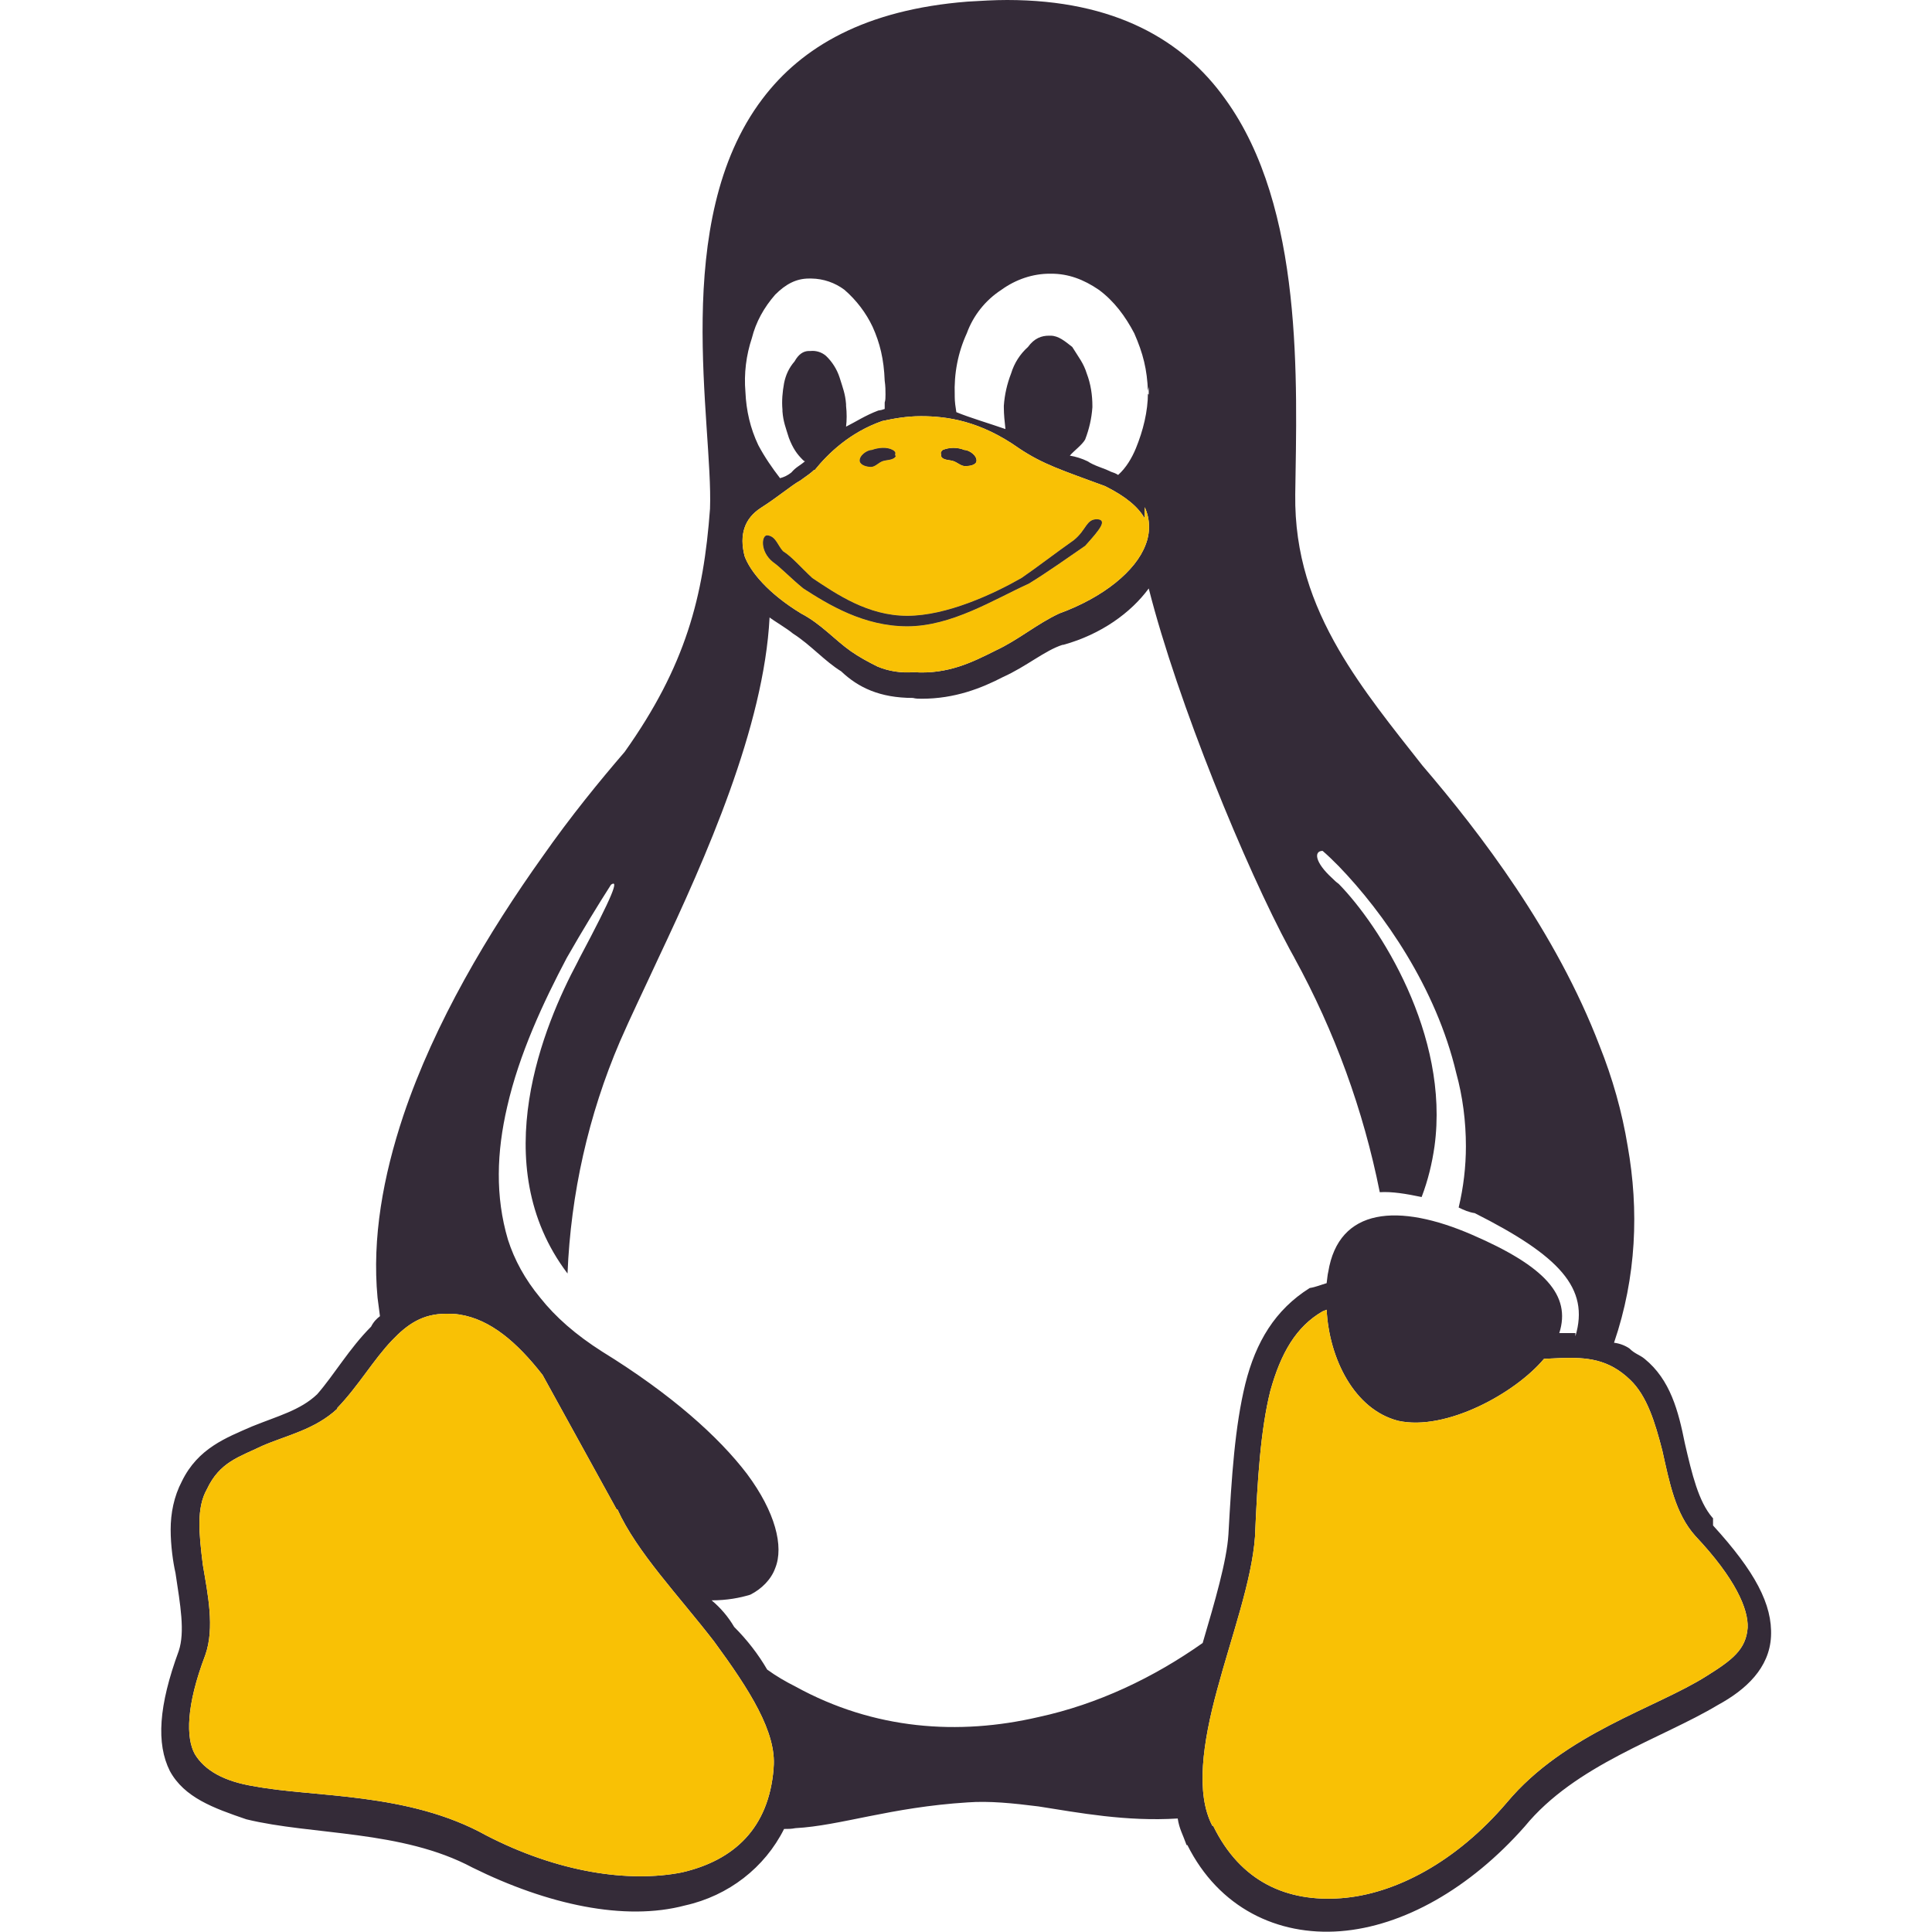
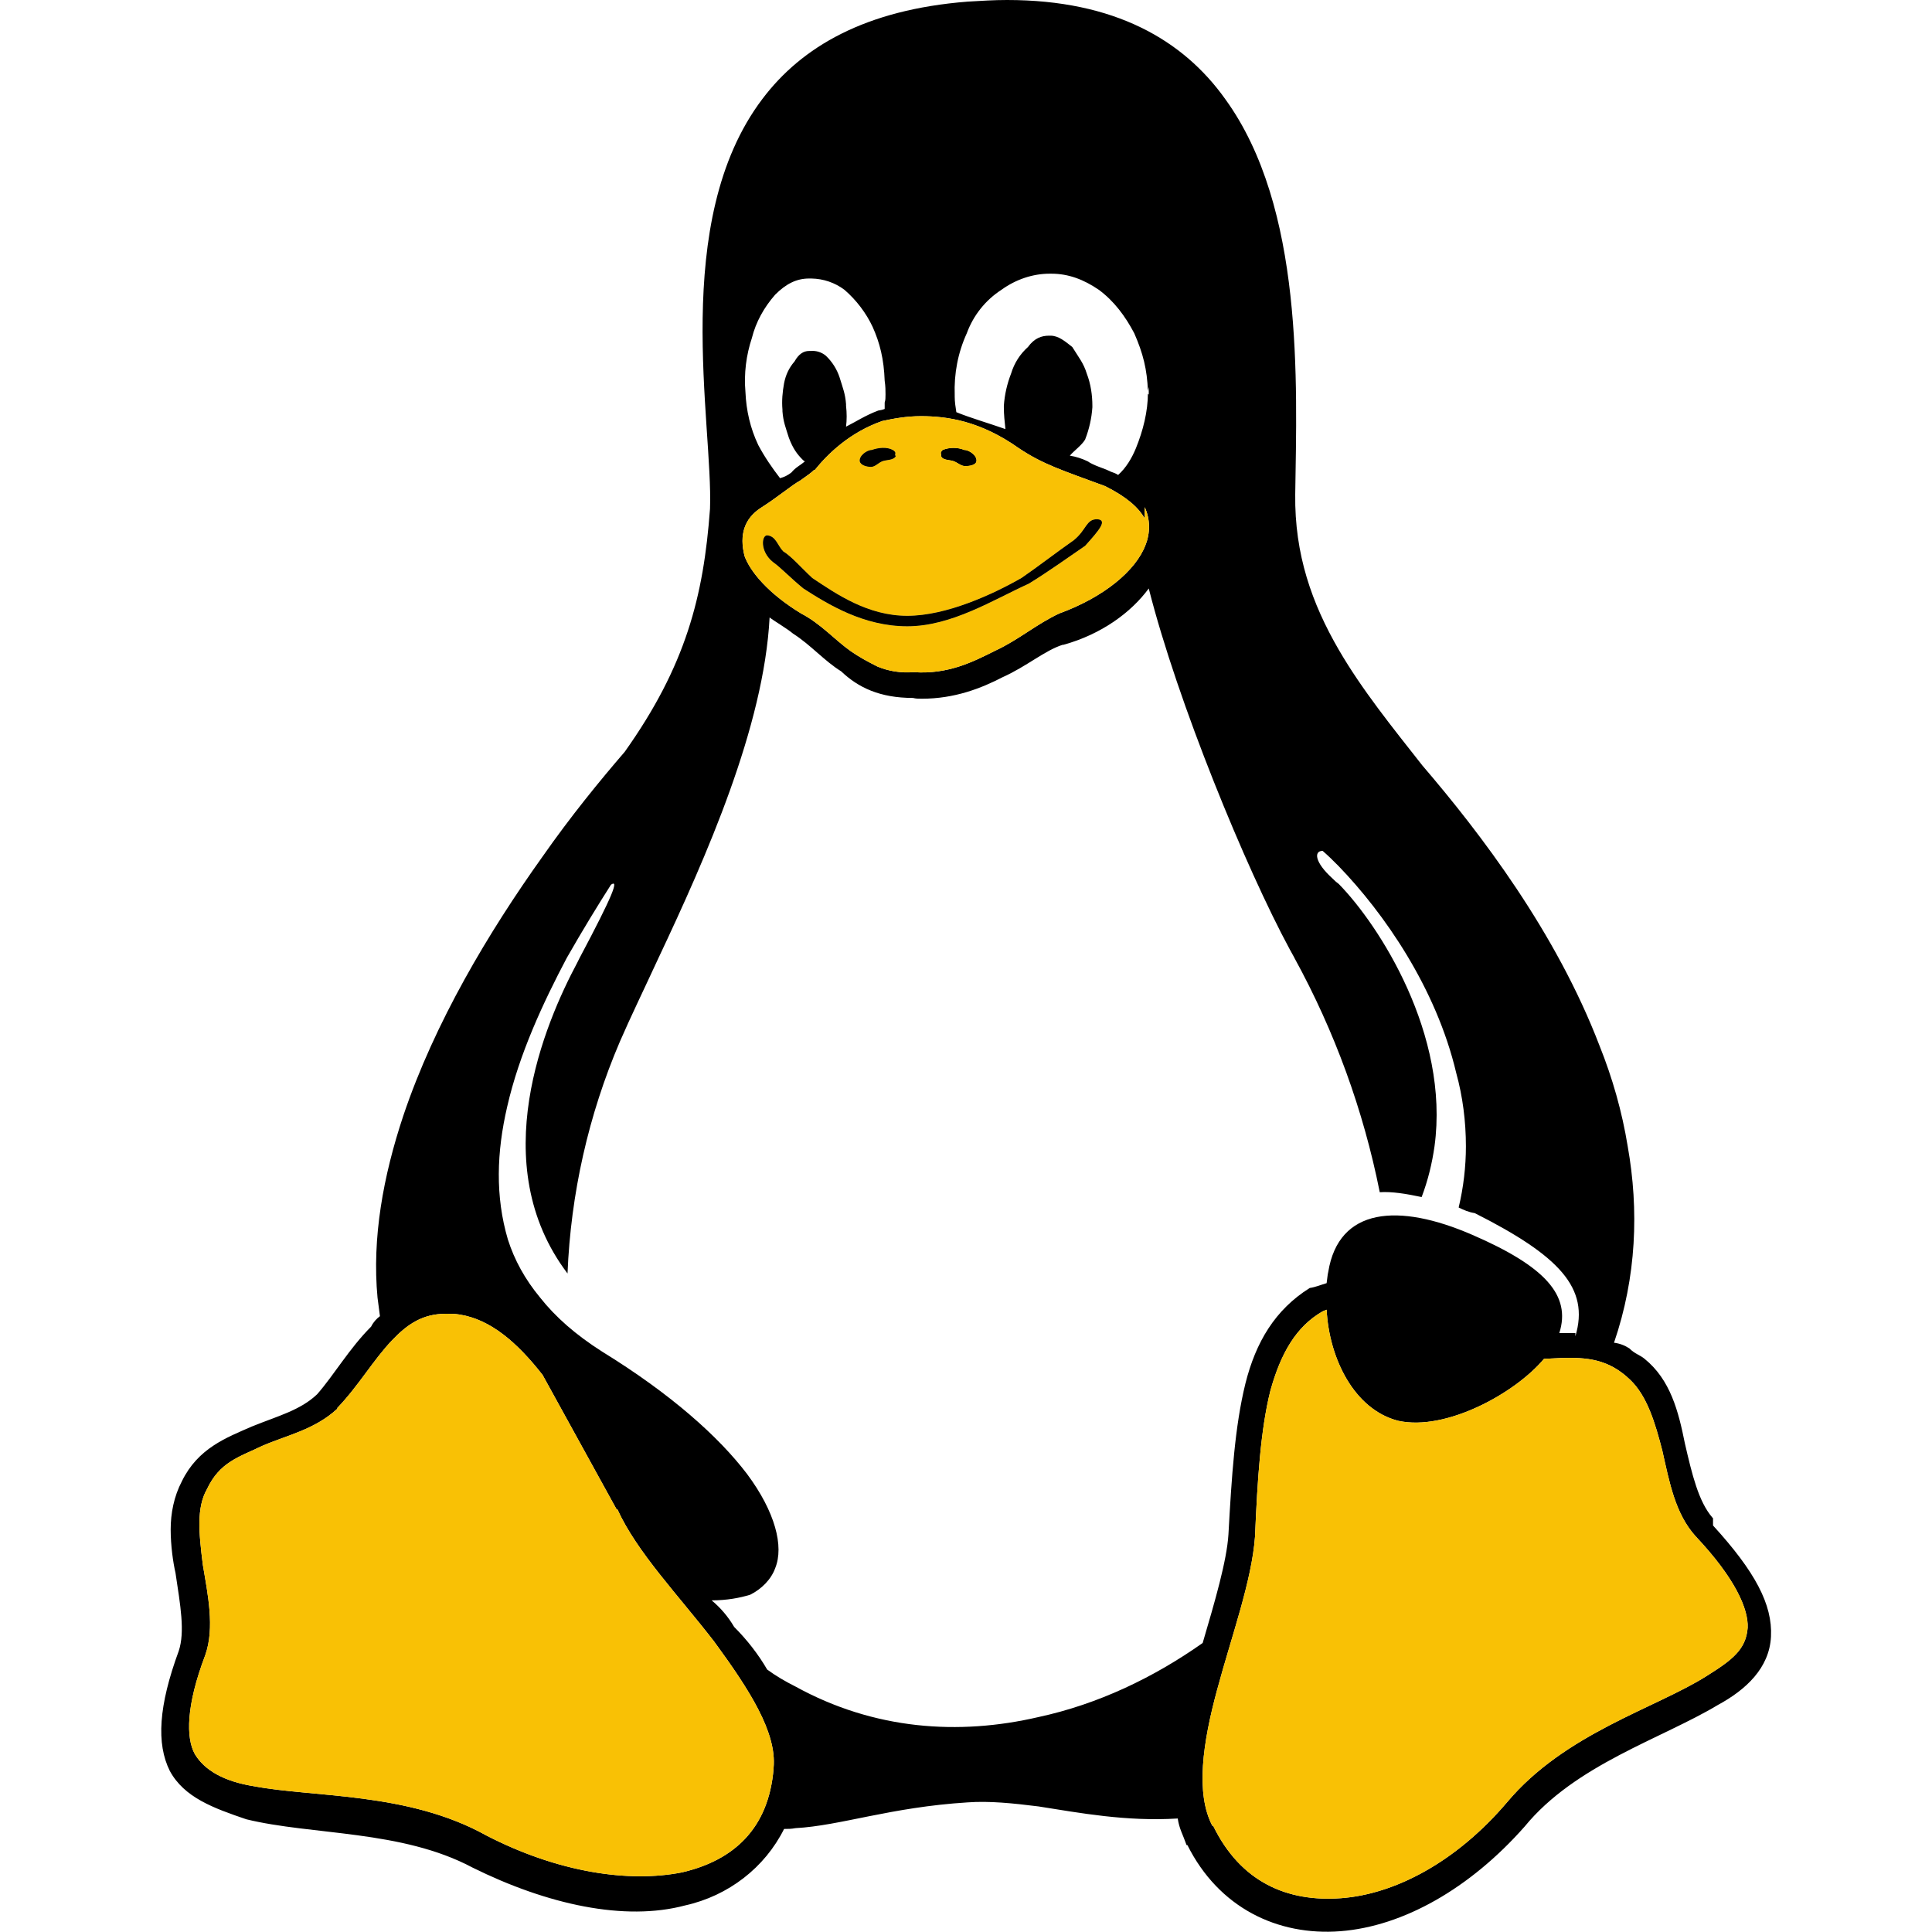
- <svg xmlns="http://www.w3.org/2000/svg" id="SvgjsSvg1033" width="288" height="288" version="1.1">
-   <defs id="SvgjsDefs1034" />
-   <g id="SvgjsG1035">
-     <svg viewBox="0 0 24 24" width="288" height="288">
-       <path fill="#f9c105" d="M10.83 5.59c.08-.03.19-.04.26 0 .02.01.04.03.03.05v.02h.01c-.02.06-.12.05-.17.07s-.09.07-.14.07c-.05 0-.13-.02-.14-.07-.01-.07.09-.14.15-.14zm1.02.14c-.05-.02-.15-.01-.16-.07v-.02c-.01-.02.01-.04.02-.05a.36.36 0 0 1 .27 0c.06 0 .16.07.15.14-.01.05-.09.06-.14.06s-.09-.04-.14-.06zm-1.76 1.45c.3.2.69.47 1.18.47s1.07-.27 1.42-.47c.19-.13.45-.33.65-.47.16-.13.15-.26.29-.26.13.01.03.13-.15.33-.19.13-.47.33-.7.47-.44.2-.96.53-1.51.53-.54 0-.98-.27-1.29-.47-.16-.13-.28-.26-.38-.33-.16-.13-.14-.33-.07-.33.11.01.13.13.2.2.1.06.22.2.36.33z" class="colorF9C105 svgShape" />
-       <path d="M12.13 5.73c-.01.05-.09.06-.14.06s-.09-.04-.14-.06c-.05-.02-.15-.01-.16-.07v-.02c-.01-.02.01-.04.02-.05a.36.36 0 0 1 .27 0c.06 0 .16.07.15.14z" fill="#342b38" class="color000 svgShape" />
-       <path d="M16.63 10.98v.92h-.55a10.203 10.203 0 0 1 1.06 2.91c.15-.01.33.02.52.06.08-.21.13-.42.16-.63.19-1.39-.69-2.75-1.19-3.26zm0 0v.92h-.55a10.203 10.203 0 0 1 1.06 2.91c.15-.01.33.02.52.06.08-.21.13-.42.16-.63.19-1.39-.69-2.75-1.19-3.26zm4.65 7.97v-.09l-.01-.01c-.17-.2-.25-.53-.34-.92-.08-.4-.18-.79-.5-1.05-.06-.05-.12-.06-.19-.13a.438.438 0 0 0-.19-.07c.28-.82.31-1.65.17-2.44-.07-.43-.19-.85-.35-1.25-.54-1.41-1.48-2.64-2.2-3.48-.37-.47-.75-.94-1.04-1.44-.33-.57-.55-1.18-.54-1.93.02-1.39.11-3.56-.87-4.91C14.7.5 13.85 0 12.51 0c-.16 0-.32.01-.49.02-1.27.1-2.06.56-2.55 1.21-1.15 1.52-.61 4.04-.65 5.09-.08 1.09-.3 1.95-1.06 3.02-.31.36-.67.8-1.02 1.3-.67.94-1.34 2.06-1.73 3.22-.25.75-.39 1.52-.32 2.26l.03.23c-.04.03-.08.07-.11.13-.27.27-.46.6-.67.84-.21.2-.49.27-.81.4-.32.14-.67.27-.87.68-.1.19-.14.4-.14.6s.03.41.06.54c.06.4.12.73.04.97-.25.68-.28 1.15-.11 1.49.18.33.54.46.95.6.82.2 1.93.13 2.81.6.93.46 1.89.67 2.64.47.54-.12.99-.47 1.23-.95.05 0 .09 0 .14-.01.56-.03 1.18-.26 2.14-.32.27-.02.56.01.88.05.51.08 1.09.19 1.73.15.02.13.06.19.11.33h.01c.39.78 1.12 1.13 1.9 1.07.78-.06 1.61-.53 2.29-1.3.63-.77 1.7-1.09 2.4-1.51.35-.19.64-.46.66-.85.02-.4-.2-.81-.72-1.38zM13.5 4.64c-.04-.13-.1-.2-.18-.33-.09-.07-.17-.14-.27-.14h-.02c-.09 0-.18.03-.26.14-.1.09-.17.2-.21.33-.05.13-.08.26-.09.4v.02c0 .09.01.18.02.27-.2-.07-.44-.14-.61-.21-.01-.06-.02-.13-.02-.19v-.02c-.01-.27.04-.53.15-.77.08-.22.23-.41.43-.54.18-.13.39-.2.6-.2h.02c.21 0 .4.07.59.2.19.14.33.33.44.54.11.25.16.45.17.72 0-.02.01-.04.01-.06v.1c-.01 0-.01-.01-.01-.02 0 .23-.06.47-.15.69-.05.12-.12.24-.22.33-.03-.02-.06-.03-.09-.04-.1-.05-.2-.07-.29-.13a.808.808 0 0 0-.22-.07c.05-.06.15-.13.19-.2.05-.13.08-.26.09-.4v-.02c0-.13-.02-.27-.07-.4zM9.34 4.2c.05-.2.15-.38.29-.54.13-.13.26-.2.42-.2h.03a.7.7 0 0 1 .41.14c.15.13.27.29.35.46.09.2.14.4.15.67.01.07.01.12.01.17 0 .04 0 .07-.01.1v.08a.31.31 0 0 1-.08.02c-.16.06-.28.14-.4.2.01-.08.01-.17 0-.26v-.02c-.01-.13-.04-.2-.08-.33a.65.65 0 0 0-.17-.27.256.256 0 0 0-.19-.06h-.02c-.07 0-.13.04-.18.13-.07.08-.11.17-.13.27-.02.11-.03.22-.02.33v.02c.01.13.04.2.08.33.05.13.1.2.17.27.01.01.02.02.03.02-.07.06-.11.07-.17.14a.37.37 0 0 1-.14.07c-.1-.13-.19-.26-.27-.41-.1-.21-.15-.43-.16-.66-.02-.23.01-.46.08-.67zm.11 2.11c.22-.14.38-.28.49-.34.1-.07.14-.1.17-.13h.01c.17-.21.44-.47.84-.61.14-.03.3-.06.48-.06.33 0 .74.06 1.22.4.3.2.53.27 1.07.47.26.13.41.26.49.4V6.3c.07.15.07.32.01.47-.12.32-.52.65-1.07.85-.28.13-.51.33-.79.46-.28.14-.59.3-1.02.27a.97.97 0 0 1-.45-.07c-.12-.06-.23-.12-.33-.19-.2-.14-.37-.34-.62-.47-.41-.25-.63-.52-.7-.71-.07-.27 0-.47.2-.6zm.16 15.66c-.06.74-.49 1.14-1.14 1.29-.66.13-1.54 0-2.43-.46-.97-.54-2.14-.47-2.88-.61-.38-.06-.62-.2-.74-.4-.11-.2-.11-.6.13-1.23.12-.34.03-.76-.03-1.12-.05-.4-.08-.71.05-.94.16-.34.4-.4.69-.54.3-.13.65-.2.93-.46v-.01c.26-.27.45-.6.68-.84.19-.2.38-.33.67-.33h.01c.05 0 .1 0 .16.01.38.06.71.34 1.03.75l.92 1.67h.01c.24.53.76 1.07 1.2 1.64.44.6.78 1.13.74 1.57v.01zm3.29-.64c-.99.23-2.04.16-3.02-.38-.12-.06-.24-.13-.35-.21-.11-.19-.25-.37-.41-.53a1.26 1.26 0 0 0-.28-.33c.19 0 .35-.03.48-.07.14-.07.26-.19.31-.33.11-.27 0-.7-.35-1.17-.35-.46-.94-.99-1.8-1.52-.33-.21-.58-.43-.77-.67-.19-.23-.32-.47-.4-.72-.16-.54-.14-1.09-.01-1.65.15-.66.45-1.3.74-1.85.2-.35.39-.66.55-.91.1-.07.03.12-.39.91l-.03.06c-.4.75-1.15 2.5-.12 3.86.04-.99.26-1.97.65-2.88.13-.3.3-.65.48-1.04.59-1.25 1.31-2.87 1.38-4.23.05.04.22.14.29.2.22.14.39.34.6.47.21.2.48.33.89.33.04.01.07.01.11.01.41 0 .74-.13 1.01-.27.29-.13.52-.33.74-.4h.01c.47-.13.84-.4 1.06-.7.36 1.42 1.21 3.48 1.75 4.48a10.203 10.203 0 0 1 1.12 3.02c.15-.01.33.02.52.06.08-.21.13-.42.16-.63.19-1.39-.69-2.75-1.19-3.26-.03-.02-.06-.05-.08-.07-.22-.2-.23-.34-.12-.34.07.06.13.12.2.19.56.58 1.21 1.51 1.46 2.57.08.29.12.6.12.91 0 .25-.03.51-.09.76.06.03.13.06.2.07 1.05.53 1.43.93 1.25 1.53v-.04h-.2c.15-.47-.18-.83-1.08-1.22-.92-.4-1.66-.34-1.79.46-.01.04-.01.07-.02.14-.07.02-.14.05-.21.06-.43.27-.67.67-.8 1.19-.13.53-.17 1.15-.21 1.87-.02.33-.17.84-.32 1.35-.61.43-1.3.76-2.04.92zm8.3-.51c-.63.4-1.76.71-2.48 1.57-.63.74-1.39 1.14-2.06 1.19-.67.05-1.25-.2-1.59-.9h-.01c-.21-.4-.12-1.03.06-1.69.18-.67.43-1.35.47-1.9.03-.71.07-1.33.19-1.81.13-.47.32-.8.65-.99l.05-.02c.03.6.34 1.24.89 1.38.59.13 1.45-.34 1.81-.77l.21-.01c.32-.01.59.01.86.27.21.2.31.53.4.88.09.4.16.78.41 1.06.5.53.66.91.65 1.14-.02.27-.19.4-.51.6zm-4.57-9.84v.92h-.55a10.203 10.203 0 0 1 1.06 2.91c.15-.01.33.02.52.06.08-.21.13-.42.16-.63.19-1.39-.69-2.75-1.19-3.26z" fill="#342b38" class="color000 svgShape" />
-       <path fill="#f9c105" d="M14.22 6.3v.14c-.08-.14-.23-.27-.49-.4-.54-.2-.77-.27-1.07-.47-.48-.34-.89-.4-1.22-.4-.18 0-.34.03-.48.06-.4.14-.67.4-.84.61h-.01c-.03.03-.07.06-.17.13-.11.06-.27.2-.49.34-.2.13-.27.33-.2.6.07.19.29.46.7.71.25.13.42.33.62.47.1.07.21.13.33.19.14.06.29.08.45.07.43.03.74-.13 1.02-.27.28-.13.51-.33.79-.46.55-.2.95-.53 1.07-.85.06-.15.06-.32-.01-.47zm-2.53-.66c-.01-.02.01-.04.02-.05a.36.36 0 0 1 .27 0c.06 0 .16.07.15.14-.01.05-.09.06-.14.06s-.09-.04-.14-.06c-.05-.02-.15-.01-.16-.07v-.02zm-.86-.05c.08-.03.19-.04.26 0 .02.01.04.03.03.05v.02h.01c-.02.06-.12.05-.17.07s-.09.07-.14.07c-.05 0-.13-.02-.14-.07-.01-.07.09-.14.15-.14zm2.65 1.19c-.19.13-.47.33-.7.47-.44.2-.96.53-1.51.53-.54 0-.98-.27-1.29-.47-.16-.13-.28-.26-.38-.33-.16-.13-.14-.33-.07-.33.11.01.13.13.2.2.1.06.22.2.36.33.3.2.69.47 1.18.47s1.07-.27 1.42-.47c.19-.13.45-.33.65-.47.16-.13.15-.26.29-.26.13.01.03.13-.15.33zm8.23 13.44c-.02.27-.19.4-.51.6-.63.4-1.76.71-2.48 1.57-.63.74-1.39 1.14-2.06 1.19-.67.05-1.25-.2-1.59-.9h-.01c-.21-.4-.12-1.03.06-1.69.18-.67.43-1.35.47-1.9.03-.71.07-1.33.19-1.81.13-.47.32-.8.65-.99l.05-.02c.03.6.34 1.24.89 1.38.59.13 1.45-.34 1.81-.77l.21-.01c.32-.01.59.01.86.27.21.2.31.53.4.88.09.4.16.78.41 1.06.5.53.66.91.65 1.14zm-12.1 1.74v.01c-.06.74-.49 1.14-1.14 1.29-.66.13-1.54 0-2.43-.46-.97-.54-2.14-.47-2.88-.61-.38-.06-.62-.2-.74-.4-.11-.2-.11-.6.13-1.23.12-.34.03-.76-.03-1.12-.05-.4-.08-.71.05-.94.16-.34.4-.4.69-.54.3-.13.65-.2.93-.46v-.01c.26-.27.45-.6.68-.84.19-.2.38-.33.67-.33h.01c.05 0 .1 0 .16.01.38.06.71.34 1.03.75l.92 1.67h.01c.24.53.76 1.07 1.2 1.64.44.6.78 1.13.74 1.57z" class="colorF9C105 svgShape" />
-       <path d="M11.13 5.66c-.02.06-.12.05-.17.07s-.09.07-.14.07c-.05 0-.13-.02-.14-.07-.01-.07.09-.14.15-.14.08-.03.19-.04.26 0 .02.01.04.03.03.05v.02h.01zm2.35 1.12c-.19.13-.47.33-.7.47-.44.2-.96.53-1.51.53-.54 0-.98-.27-1.29-.47-.16-.13-.28-.26-.38-.33-.16-.13-.14-.33-.07-.33.11.01.13.13.2.2.1.06.22.2.36.33.3.2.69.47 1.18.47s1.07-.27 1.42-.47c.19-.13.45-.33.65-.47.16-.13.15-.26.29-.26.13.01.03.13-.15.33z" fill="#342b38" class="color000 svgShape" />
-     </svg>
+ <svg xmlns="http://www.w3.org/2000/svg" width="200px" height="200px" viewBox="0 0 200 200" version="1.1">
+   <g id="surface1">
+     <path style=" stroke:none;fill-rule:nonzero;fill:rgb(97.647%,75.686%,1.961%);fill-opacity:1;" d="M 90.25 46.582 C 90.918 46.332 91.832 46.25 92.418 46.582 C 92.582 46.668 92.75 46.832 92.668 47 L 92.668 47.168 L 92.75 47.168 C 92.582 47.668 91.75 47.582 91.332 47.75 C 90.918 47.918 90.582 48.332 90.168 48.332 C 89.75 48.332 89.082 48.168 89 47.75 C 88.918 47.168 89.75 46.582 90.25 46.582 Z M 98.75 47.75 C 98.332 47.582 97.5 47.668 97.418 47.168 L 97.418 47 C 97.332 46.832 97.5 46.668 97.582 46.582 C 98.305 46.293 99.113 46.293 99.832 46.582 C 100.332 46.582 101.168 47.168 101.082 47.75 C 101 48.168 100.332 48.25 99.918 48.25 C 99.5 48.25 99.168 47.918 98.75 47.75 Z M 84.082 59.832 C 86.582 61.5 89.832 63.75 93.918 63.75 C 98 63.75 102.832 61.5 105.75 59.832 C 107.332 58.75 109.5 57.082 111.168 55.918 C 112.5 54.832 112.418 53.75 113.582 53.75 C 114.668 53.832 113.832 54.832 112.332 56.5 C 110.75 57.582 108.418 59.25 106.5 60.418 C 102.832 62.082 98.5 64.832 93.918 64.832 C 89.418 64.832 85.75 62.582 83.168 60.918 C 81.832 59.832 80.832 58.75 80 58.168 C 78.668 57.082 78.832 55.418 79.418 55.418 C 80.332 55.5 80.5 56.5 81.082 57.082 C 81.918 57.582 82.918 58.75 84.082 59.832 Z M 84.082 59.832 " />
+     <path style=" stroke:none;fill-rule:nonzero;fill:rgb(0%,0%,0%);fill-opacity:1;" d="M 101.082 47.75 C 101 48.168 100.332 48.25 99.918 48.25 C 99.5 48.25 99.168 47.918 98.75 47.75 C 98.332 47.582 97.5 47.668 97.418 47.168 L 97.418 47 C 97.332 46.832 97.5 46.668 97.582 46.582 C 98.305 46.293 99.113 46.293 99.832 46.582 C 100.332 46.582 101.168 47.168 101.082 47.75 Z M 101.082 47.75 " />
+     <path style=" stroke:none;fill-rule:nonzero;fill:rgb(0%,0%,0%);fill-opacity:1;" d="M 138.582 91.5 L 138.582 99.168 L 134 99.168 C 138.16 106.754 141.141 114.93 142.832 123.418 C 144.082 123.332 145.582 123.582 147.168 123.918 C 147.832 122.168 148.25 120.418 148.5 118.668 C 150.082 107.082 142.75 95.75 138.582 91.5 Z M 138.582 91.5 L 138.582 99.168 L 134 99.168 C 138.16 106.754 141.141 114.93 142.832 123.418 C 144.082 123.332 145.582 123.582 147.168 123.918 C 147.832 122.168 148.25 120.418 148.5 118.668 C 150.082 107.082 142.75 95.75 138.582 91.5 Z M 177.332 157.918 L 177.332 157.168 L 177.25 157.082 C 175.832 155.418 175.168 152.668 174.418 149.418 C 173.75 146.082 172.918 142.832 170.25 140.668 C 169.75 140.25 169.25 140.168 168.668 139.582 C 168.191 139.27 167.648 139.066 167.082 139 C 169.418 132.168 169.668 125.25 168.5 118.668 C 167.918 115.082 166.918 111.582 165.582 108.25 C 161.082 96.5 153.25 86.25 147.25 79.25 C 144.168 75.332 141 71.418 138.582 67.25 C 135.832 62.5 134 57.418 134.082 51.168 C 134.25 39.582 135 21.5 126.832 10.25 C 122.5 4.168 115.418 0 104.25 0 C 102.918 0 101.582 0.082 100.168 0.168 C 89.582 1 83 4.832 78.918 10.25 C 69.332 22.918 73.832 43.918 73.5 52.668 C 72.832 61.75 71 68.918 64.668 77.832 C 62.082 80.832 59.082 84.5 56.168 88.668 C 50.582 96.5 45 105.832 41.75 115.5 C 39.668 121.75 38.5 128.168 39.082 134.332 L 39.332 136.25 C 39 136.5 38.668 136.832 38.418 137.332 C 36.168 139.582 34.582 142.332 32.832 144.332 C 31.082 146 28.75 146.582 26.082 147.668 C 23.418 148.832 20.5 149.918 18.832 153.332 C 18 154.918 17.668 156.668 17.668 158.332 C 17.668 160 17.918 161.75 18.168 162.832 C 18.668 166.168 19.168 168.918 18.5 170.918 C 16.418 176.582 16.168 180.5 17.582 183.332 C 19.082 186.082 22.082 187.168 25.5 188.332 C 32.332 190 41.582 189.418 48.918 193.332 C 56.668 197.168 64.668 198.918 70.918 197.25 C 75.418 196.25 79.168 193.332 81.168 189.332 C 81.582 189.332 81.918 189.332 82.332 189.25 C 87 189 92.168 187.082 100.168 186.582 C 102.418 186.418 104.832 186.668 107.5 187 C 111.75 187.668 116.582 188.582 121.918 188.25 C 122.082 189.332 122.418 189.832 122.832 191 L 122.918 191 C 126.168 197.5 132.25 200.418 138.75 199.918 C 145.25 199.418 152.168 195.5 157.832 189.082 C 163.082 182.668 172 180 177.832 176.5 C 180.75 174.918 183.168 172.668 183.332 169.418 C 183.5 166.082 181.668 162.668 177.332 157.918 Z M 112.5 38.668 C 112.168 37.582 111.668 37 111 35.918 C 110.25 35.332 109.582 34.75 108.75 34.75 L 108.582 34.75 C 107.832 34.75 107.082 35 106.418 35.918 C 105.582 36.668 105 37.582 104.668 38.668 C 104.25 39.75 104 40.832 103.918 42 L 103.918 42.168 C 103.918 42.918 104 43.668 104.082 44.418 C 102.418 43.832 100.418 43.25 99 42.668 C 98.918 42.168 98.832 41.582 98.832 41.082 L 98.832 40.918 C 98.75 38.668 99.168 36.5 100.082 34.5 C 100.75 32.668 102 31.082 103.668 30 C 105.168 28.918 106.918 28.332 108.668 28.332 L 108.832 28.332 C 110.582 28.332 112.168 28.918 113.75 30 C 115.332 31.168 116.5 32.75 117.418 34.5 C 118.332 36.582 118.75 38.25 118.832 40.5 C 118.832 40.332 118.918 40.168 118.918 40 L 118.918 40.832 C 118.832 40.832 118.832 40.75 118.832 40.668 C 118.832 42.582 118.332 44.582 117.582 46.418 C 117.168 47.418 116.582 48.418 115.75 49.168 C 115.5 49 115.25 48.918 115 48.832 C 114.168 48.418 113.332 48.25 112.582 47.75 C 112.004 47.469 111.387 47.273 110.75 47.168 C 111.168 46.668 112 46.082 112.332 45.5 C 112.75 44.418 113 43.332 113.082 42.168 L 113.082 42 C 113.082 40.918 112.918 39.75 112.5 38.668 Z M 77.832 35 C 78.25 33.332 79.082 31.832 80.25 30.5 C 81.332 29.418 82.418 28.832 83.75 28.832 L 84 28.832 C 85.234 28.852 86.43 29.258 87.418 30 C 88.668 31.082 89.668 32.418 90.332 33.832 C 91.082 35.5 91.5 37.168 91.582 39.418 C 91.668 40 91.668 40.418 91.668 40.832 C 91.668 41.168 91.668 41.418 91.582 41.668 L 91.582 42.332 C 91.371 42.418 91.145 42.473 90.918 42.5 C 89.582 43 88.582 43.668 87.582 44.168 C 87.668 43.5 87.668 42.75 87.582 42 L 87.582 41.832 C 87.5 40.75 87.25 40.168 86.918 39.082 C 86.641 38.227 86.152 37.453 85.5 36.832 C 85.062 36.461 84.492 36.281 83.918 36.332 L 83.75 36.332 C 83.168 36.332 82.668 36.668 82.25 37.418 C 81.668 38.082 81.332 38.832 81.168 39.668 C 81 40.582 80.918 41.5 81 42.418 L 81 42.582 C 81.082 43.668 81.332 44.25 81.668 45.332 C 82.082 46.418 82.5 47 83.082 47.582 C 83.168 47.668 83.25 47.75 83.332 47.75 C 82.75 48.25 82.418 48.332 81.918 48.918 C 81.574 49.191 81.176 49.391 80.75 49.5 C 79.918 48.418 79.168 47.332 78.5 46.082 C 77.668 44.332 77.25 42.5 77.168 40.582 C 77 38.668 77.25 36.75 77.832 35 Z M 78.75 52.582 C 80.582 51.418 81.918 50.25 82.832 49.75 C 83.668 49.168 84 48.918 84.25 48.668 L 84.332 48.668 C 85.75 46.918 88 44.75 91.332 43.582 C 92.5 43.332 93.832 43.082 95.332 43.082 C 98.082 43.082 101.5 43.582 105.5 46.418 C 108 48.082 109.918 48.668 114.418 50.332 C 116.582 51.418 117.832 52.5 118.5 53.668 L 118.5 52.5 C 119.082 53.75 119.082 55.168 118.582 56.418 C 117.582 59.082 114.25 61.832 109.668 63.5 C 107.332 64.582 105.418 66.25 103.082 67.332 C 100.75 68.5 98.168 69.832 94.582 69.582 C 93.305 69.688 92.02 69.488 90.832 69 C 89.832 68.5 88.918 68 88.082 67.418 C 86.418 66.25 85 64.582 82.918 63.5 C 79.5 61.418 77.668 59.168 77.082 57.582 C 76.5 55.332 77.082 53.668 78.75 52.582 Z M 80.082 183.082 C 79.582 189.25 76 192.582 70.582 193.832 C 65.082 194.918 57.75 193.832 50.332 190 C 42.25 185.5 32.5 186.082 26.332 184.918 C 23.168 184.418 21.168 183.25 20.168 181.582 C 19.25 179.918 19.25 176.582 21.25 171.332 C 22.25 168.5 21.5 165 21 162 C 20.582 158.668 20.332 156.082 21.418 154.168 C 22.75 151.332 24.75 150.832 27.168 149.668 C 29.668 148.582 32.582 148 34.918 145.832 L 34.918 145.75 C 37.082 143.5 38.668 140.75 40.582 138.75 C 42.168 137.082 43.75 136 46.168 136 L 46.25 136 C 46.668 136 47.082 136 47.582 136.082 C 50.75 136.582 53.5 138.918 56.168 142.332 L 63.832 156.25 L 63.918 156.25 C 65.918 160.668 70.25 165.168 73.918 169.918 C 77.582 174.918 80.418 179.332 80.082 183 Z M 107.5 177.75 C 99.25 179.668 90.5 179.082 82.332 174.582 C 81.332 174.082 80.332 173.5 79.418 172.832 C 78.5 171.25 77.332 169.75 76 168.418 C 75.387 167.371 74.598 166.441 73.668 165.668 C 75.25 165.668 76.582 165.418 77.668 165.082 C 78.832 164.5 79.832 163.5 80.25 162.332 C 81.168 160.082 80.25 156.5 77.332 152.582 C 74.418 148.75 69.5 144.332 62.332 139.918 C 59.582 138.168 57.5 136.332 55.918 134.332 C 54.332 132.418 53.25 130.418 52.582 128.332 C 51.25 123.832 51.418 119.25 52.5 114.582 C 53.75 109.082 56.25 103.75 58.668 99.168 C 60.332 96.25 61.918 93.668 63.25 91.582 C 64.082 91 63.5 92.582 60 99.168 L 59.75 99.668 C 56.418 105.918 50.168 120.5 58.75 131.832 C 59.082 123.582 60.918 115.418 64.168 107.832 C 65.25 105.332 66.668 102.418 68.168 99.168 C 73.082 88.75 79.082 75.25 79.668 63.918 C 80.082 64.25 81.5 65.082 82.082 65.582 C 83.918 66.75 85.332 68.418 87.082 69.5 C 88.832 71.168 91.082 72.25 94.5 72.25 C 94.832 72.332 95.082 72.332 95.418 72.332 C 98.832 72.332 101.582 71.25 103.832 70.082 C 106.25 69 108.168 67.332 110 66.75 L 110.082 66.75 C 114 65.668 117.082 63.418 118.918 60.918 C 121.918 72.75 129 89.918 133.5 98.25 C 137.926 106.094 141.074 114.586 142.832 123.418 C 144.082 123.332 145.582 123.582 147.168 123.918 C 147.832 122.168 148.25 120.418 148.5 118.668 C 150.082 107.082 142.75 95.75 138.582 91.5 C 138.332 91.332 138.082 91.082 137.918 90.918 C 136.082 89.25 136 88.082 136.918 88.082 C 137.5 88.582 138 89.082 138.582 89.668 C 143.25 94.5 148.668 102.25 150.75 111.082 C 151.418 113.5 151.75 116.082 151.75 118.668 C 151.75 120.75 151.5 122.918 151 125 C 151.5 125.25 152.082 125.5 152.668 125.582 C 161.418 130 164.582 133.332 163.082 138.332 L 163.082 138 L 161.418 138 C 162.668 134.082 159.918 131.082 152.418 127.832 C 144.75 124.5 138.582 125 137.5 131.668 C 137.418 132 137.418 132.25 137.332 132.832 C 136.75 133 136.168 133.25 135.582 133.332 C 132 135.582 130 138.918 128.918 143.25 C 127.832 147.668 127.5 152.832 127.168 158.832 C 127 161.582 125.75 165.832 124.5 170.082 C 119.418 173.668 113.668 176.418 107.5 177.75 Z M 176.668 173.5 C 171.418 176.832 162 179.418 156 186.582 C 150.75 192.75 144.418 196.082 138.832 196.5 C 133.25 196.918 128.418 194.832 125.582 189 L 125.5 189 C 123.75 185.668 124.5 180.418 126 174.918 C 127.5 169.332 129.582 163.668 129.918 159.082 C 130.168 153.168 130.5 148 131.5 144 C 132.582 140.082 134.168 137.332 136.918 135.75 L 137.332 135.582 C 137.582 140.582 140.168 145.918 144.75 147.082 C 149.668 148.168 156.832 144.25 159.832 140.668 L 161.582 140.582 C 164.25 140.5 166.5 140.668 168.75 142.832 C 170.5 144.5 171.332 147.25 172.082 150.168 C 172.832 153.5 173.418 156.668 175.5 159 C 179.668 163.418 181 166.582 180.918 168.5 C 180.75 170.75 179.332 171.832 176.668 173.5 Z M 138.582 91.5 L 138.582 99.168 L 134 99.168 C 138.16 106.754 141.141 114.93 142.832 123.418 C 144.082 123.332 145.582 123.582 147.168 123.918 C 147.832 122.168 148.25 120.418 148.5 118.668 C 150.082 107.082 142.75 95.75 138.582 91.5 Z M 138.582 91.5 " />
+     <path style=" stroke:none;fill-rule:nonzero;fill:rgb(97.647%,75.686%,1.961%);fill-opacity:1;" d="M 118.5 52.5 L 118.5 53.668 C 117.832 52.5 116.582 51.418 114.418 50.332 C 109.918 48.668 108 48.082 105.5 46.418 C 101.5 43.582 98.082 43.082 95.332 43.082 C 93.832 43.082 92.5 43.332 91.332 43.582 C 88 44.75 85.75 46.918 84.332 48.668 L 84.25 48.668 C 84 48.918 83.668 49.168 82.832 49.75 C 81.918 50.25 80.582 51.418 78.75 52.582 C 77.082 53.668 76.5 55.332 77.082 57.582 C 77.668 59.168 79.5 61.418 82.918 63.5 C 85 64.582 86.418 66.25 88.082 67.418 C 88.918 68 89.832 68.5 90.832 69 C 92 69.5 93.25 69.668 94.582 69.582 C 98.168 69.832 100.75 68.5 103.082 67.332 C 105.418 66.25 107.332 64.582 109.668 63.5 C 114.25 61.832 117.582 59.082 118.582 56.418 C 119.082 55.168 119.082 53.75 118.5 52.5 Z M 97.418 47 C 97.332 46.832 97.5 46.668 97.582 46.582 C 98.305 46.293 99.113 46.293 99.832 46.582 C 100.332 46.582 101.168 47.168 101.082 47.75 C 101 48.168 100.332 48.25 99.918 48.25 C 99.5 48.25 99.168 47.918 98.75 47.75 C 98.332 47.582 97.5 47.668 97.418 47.168 Z M 90.25 46.582 C 90.918 46.332 91.832 46.25 92.418 46.582 C 92.582 46.668 92.75 46.832 92.668 47 L 92.668 47.168 L 92.75 47.168 C 92.582 47.668 91.75 47.582 91.332 47.75 C 90.918 47.918 90.582 48.332 90.168 48.332 C 89.75 48.332 89.082 48.168 89 47.75 C 88.918 47.168 89.75 46.582 90.25 46.582 Z M 112.332 56.5 C 110.75 57.582 108.418 59.25 106.5 60.418 C 102.832 62.082 98.5 64.832 93.918 64.832 C 89.418 64.832 85.75 62.582 83.168 60.918 C 81.832 59.832 80.832 58.75 80 58.168 C 78.668 57.082 78.832 55.418 79.418 55.418 C 80.332 55.5 80.5 56.5 81.082 57.082 C 81.918 57.582 82.918 58.75 84.082 59.832 C 86.582 61.5 89.832 63.75 93.918 63.75 C 98 63.75 102.832 61.5 105.75 59.832 C 107.332 58.75 109.5 57.082 111.168 55.918 C 112.5 54.832 112.418 53.75 113.582 53.75 C 114.668 53.832 113.832 54.832 112.332 56.5 Z M 180.918 168.5 C 180.75 170.75 179.332 171.832 176.668 173.5 C 171.418 176.832 162 179.418 156 186.582 C 150.75 192.75 144.418 196.082 138.832 196.5 C 133.25 196.918 128.418 194.832 125.582 189 L 125.5 189 C 123.75 185.668 124.5 180.418 126 174.918 C 127.5 169.332 129.582 163.668 129.918 159.082 C 130.168 153.168 130.5 148 131.5 144 C 132.582 140.082 134.168 137.332 136.918 135.75 L 137.332 135.582 C 137.582 140.582 140.168 145.918 144.75 147.082 C 149.668 148.168 156.832 144.25 159.832 140.668 L 161.582 140.582 C 164.25 140.5 166.5 140.668 168.75 142.832 C 170.5 144.5 171.332 147.25 172.082 150.168 C 172.832 153.5 173.418 156.668 175.5 159 C 179.668 163.418 181 166.582 180.918 168.5 Z M 80.082 183 L 80.082 183.082 C 79.582 189.25 76 192.582 70.582 193.832 C 65.082 194.918 57.75 193.832 50.332 190 C 42.25 185.5 32.5 186.082 26.332 184.918 C 23.168 184.418 21.168 183.25 20.168 181.582 C 19.25 179.918 19.25 176.582 21.25 171.332 C 22.25 168.5 21.5 165 21 162 C 20.582 158.668 20.332 156.082 21.418 154.168 C 22.75 151.332 24.75 150.832 27.168 149.668 C 29.668 148.582 32.582 148 34.918 145.832 L 34.918 145.75 C 37.082 143.5 38.668 140.75 40.582 138.75 C 42.168 137.082 43.75 136 46.168 136 L 46.25 136 C 46.668 136 47.082 136 47.582 136.082 C 50.75 136.582 53.5 138.918 56.168 142.332 L 63.832 156.25 L 63.918 156.25 C 65.918 160.668 70.25 165.168 73.918 169.918 C 77.582 174.918 80.418 179.332 80.082 183 Z M 80.082 183 " />
+     <path style=" stroke:none;fill-rule:nonzero;fill:rgb(0%,0%,0%);fill-opacity:1;" d="M 92.75 47.168 C 92.582 47.668 91.75 47.582 91.332 47.75 C 90.918 47.918 90.582 48.332 90.168 48.332 C 89.75 48.332 89.082 48.168 89 47.75 C 88.918 47.168 89.75 46.582 90.25 46.582 C 90.918 46.332 91.832 46.25 92.418 46.582 C 92.582 46.668 92.75 46.832 92.668 47 L 92.668 47.168 Z M 112.332 56.5 C 110.75 57.582 108.418 59.25 106.5 60.418 C 102.832 62.082 98.5 64.832 93.918 64.832 C 89.418 64.832 85.75 62.582 83.168 60.918 C 81.832 59.832 80.832 58.75 80 58.168 C 78.668 57.082 78.832 55.418 79.418 55.418 C 80.332 55.5 80.5 56.5 81.082 57.082 C 81.918 57.582 82.918 58.75 84.082 59.832 C 86.582 61.5 89.832 63.75 93.918 63.75 C 98 63.75 102.832 61.5 105.75 59.832 C 107.332 58.75 109.5 57.082 111.168 55.918 C 112.5 54.832 112.418 53.75 113.582 53.75 C 114.668 53.832 113.832 54.832 112.332 56.5 Z M 112.332 56.5 " />
  </g>
</svg>
